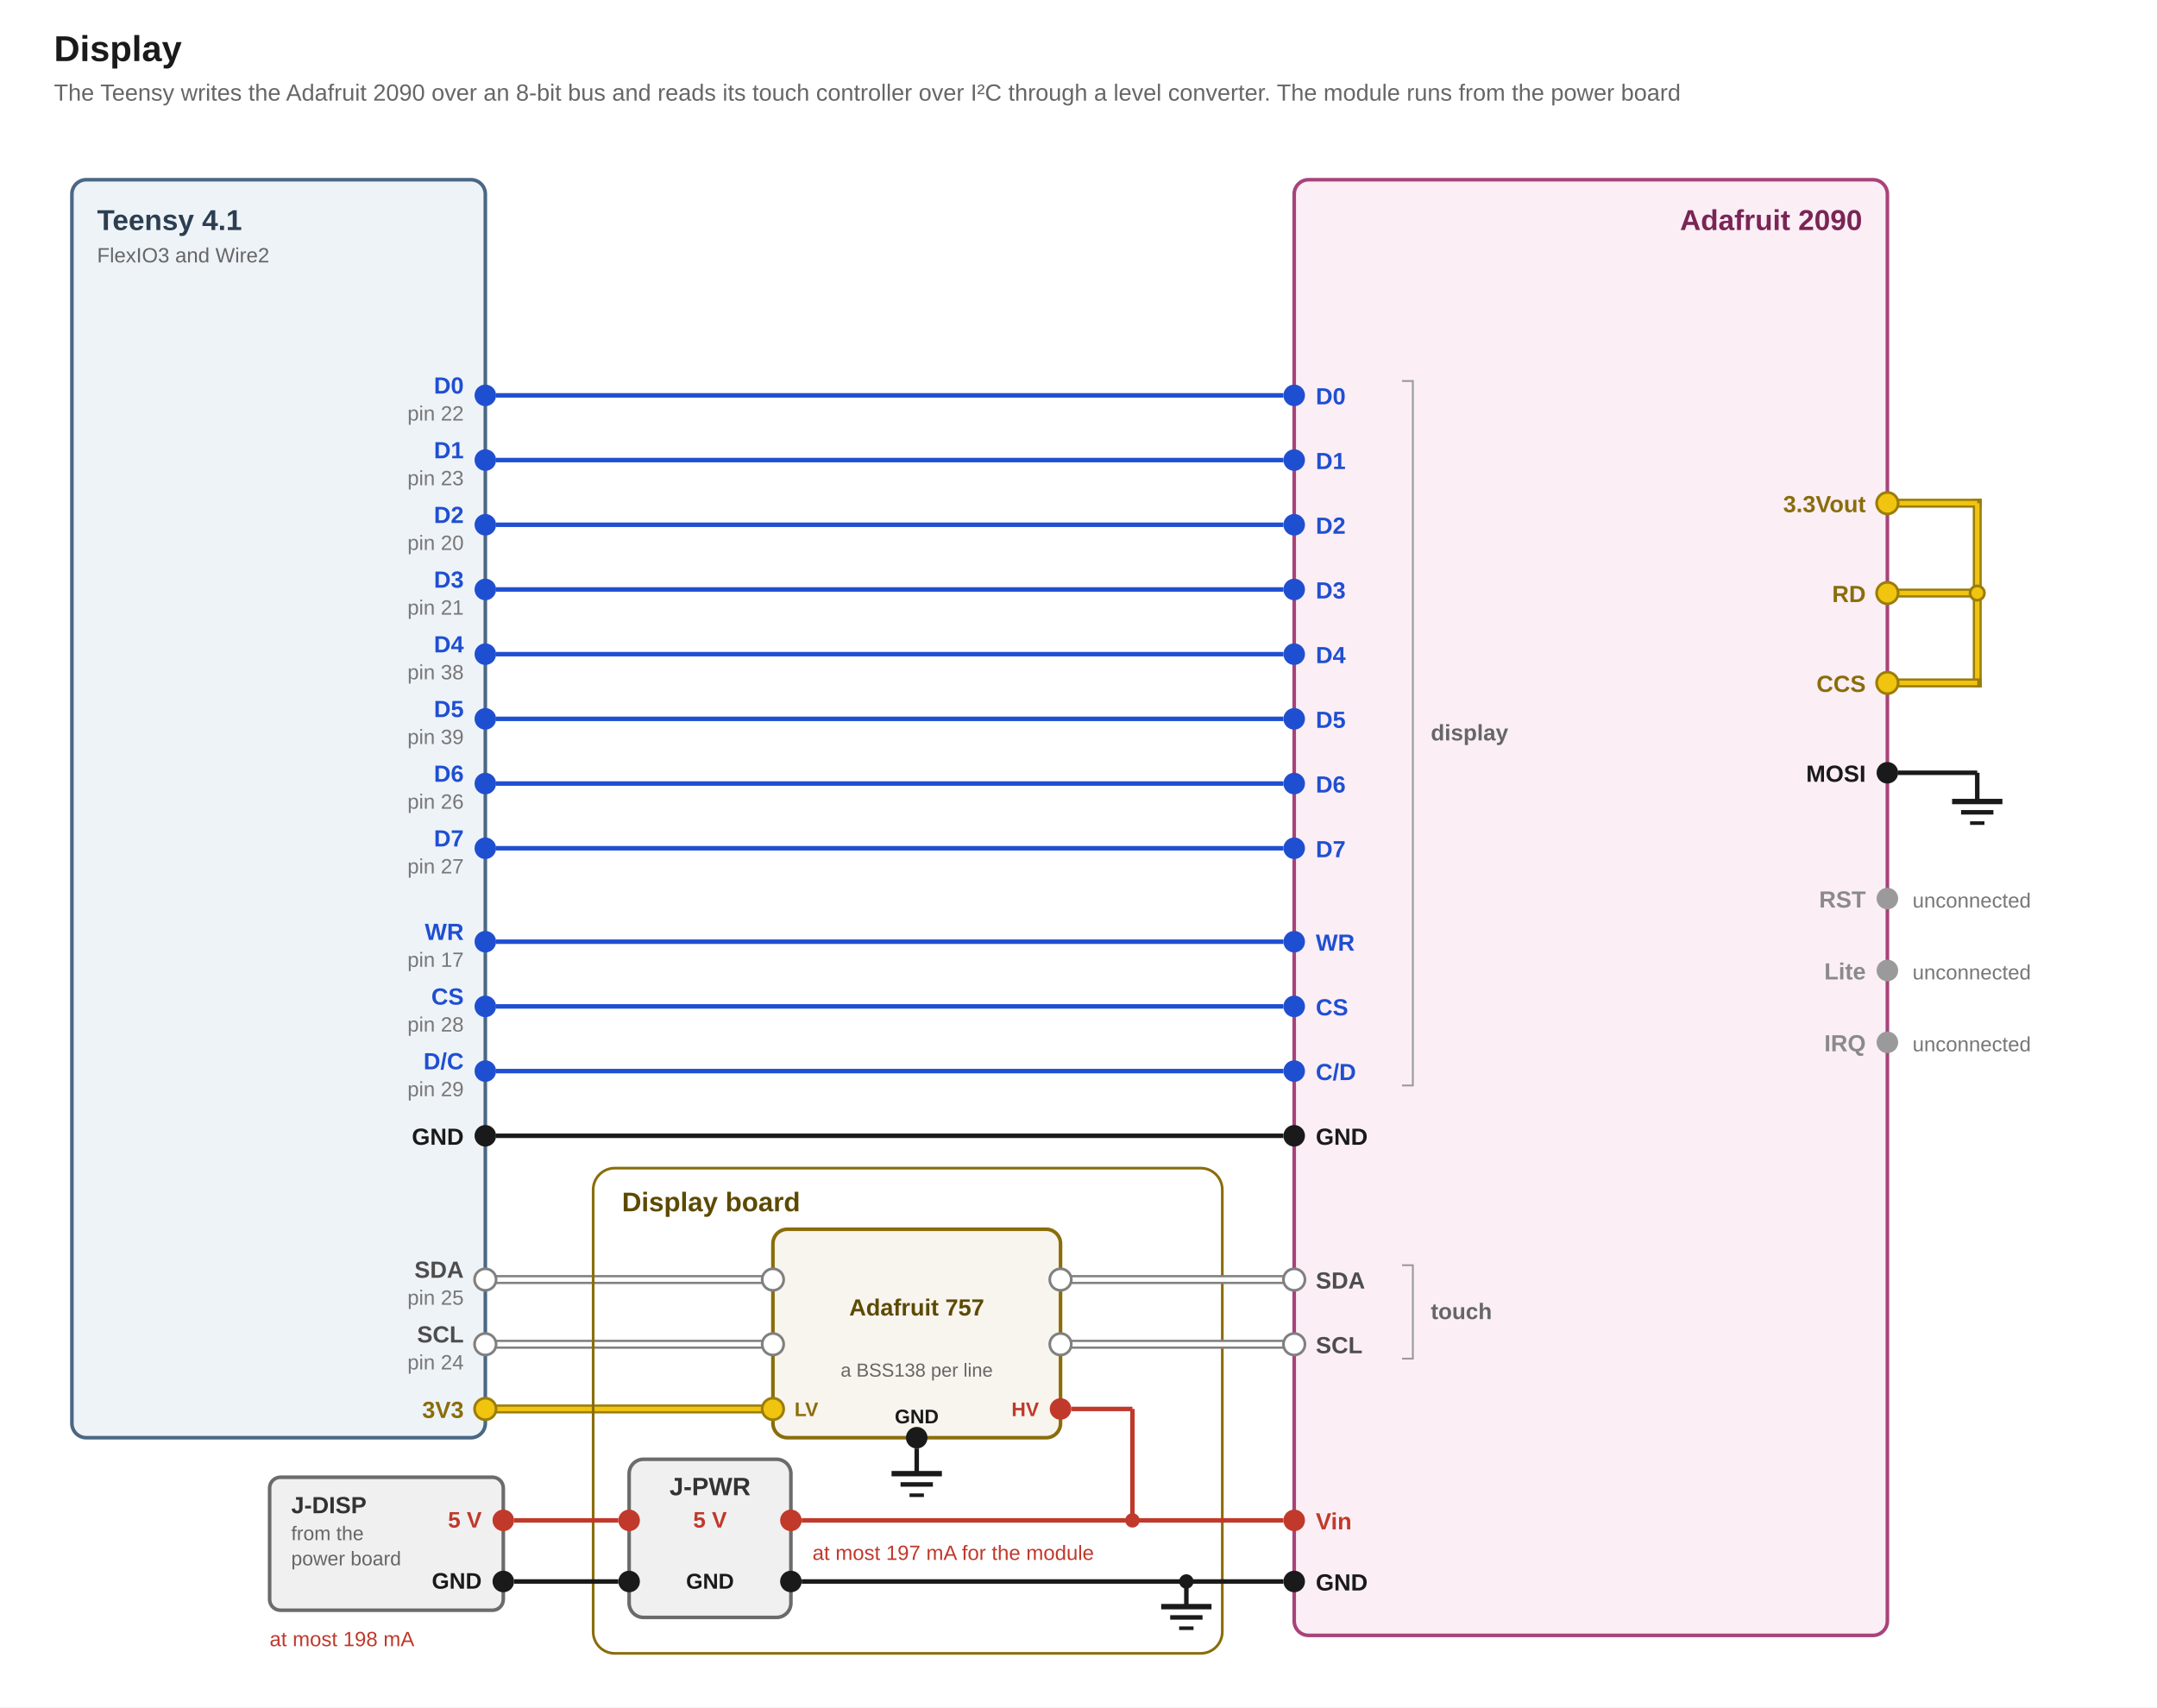
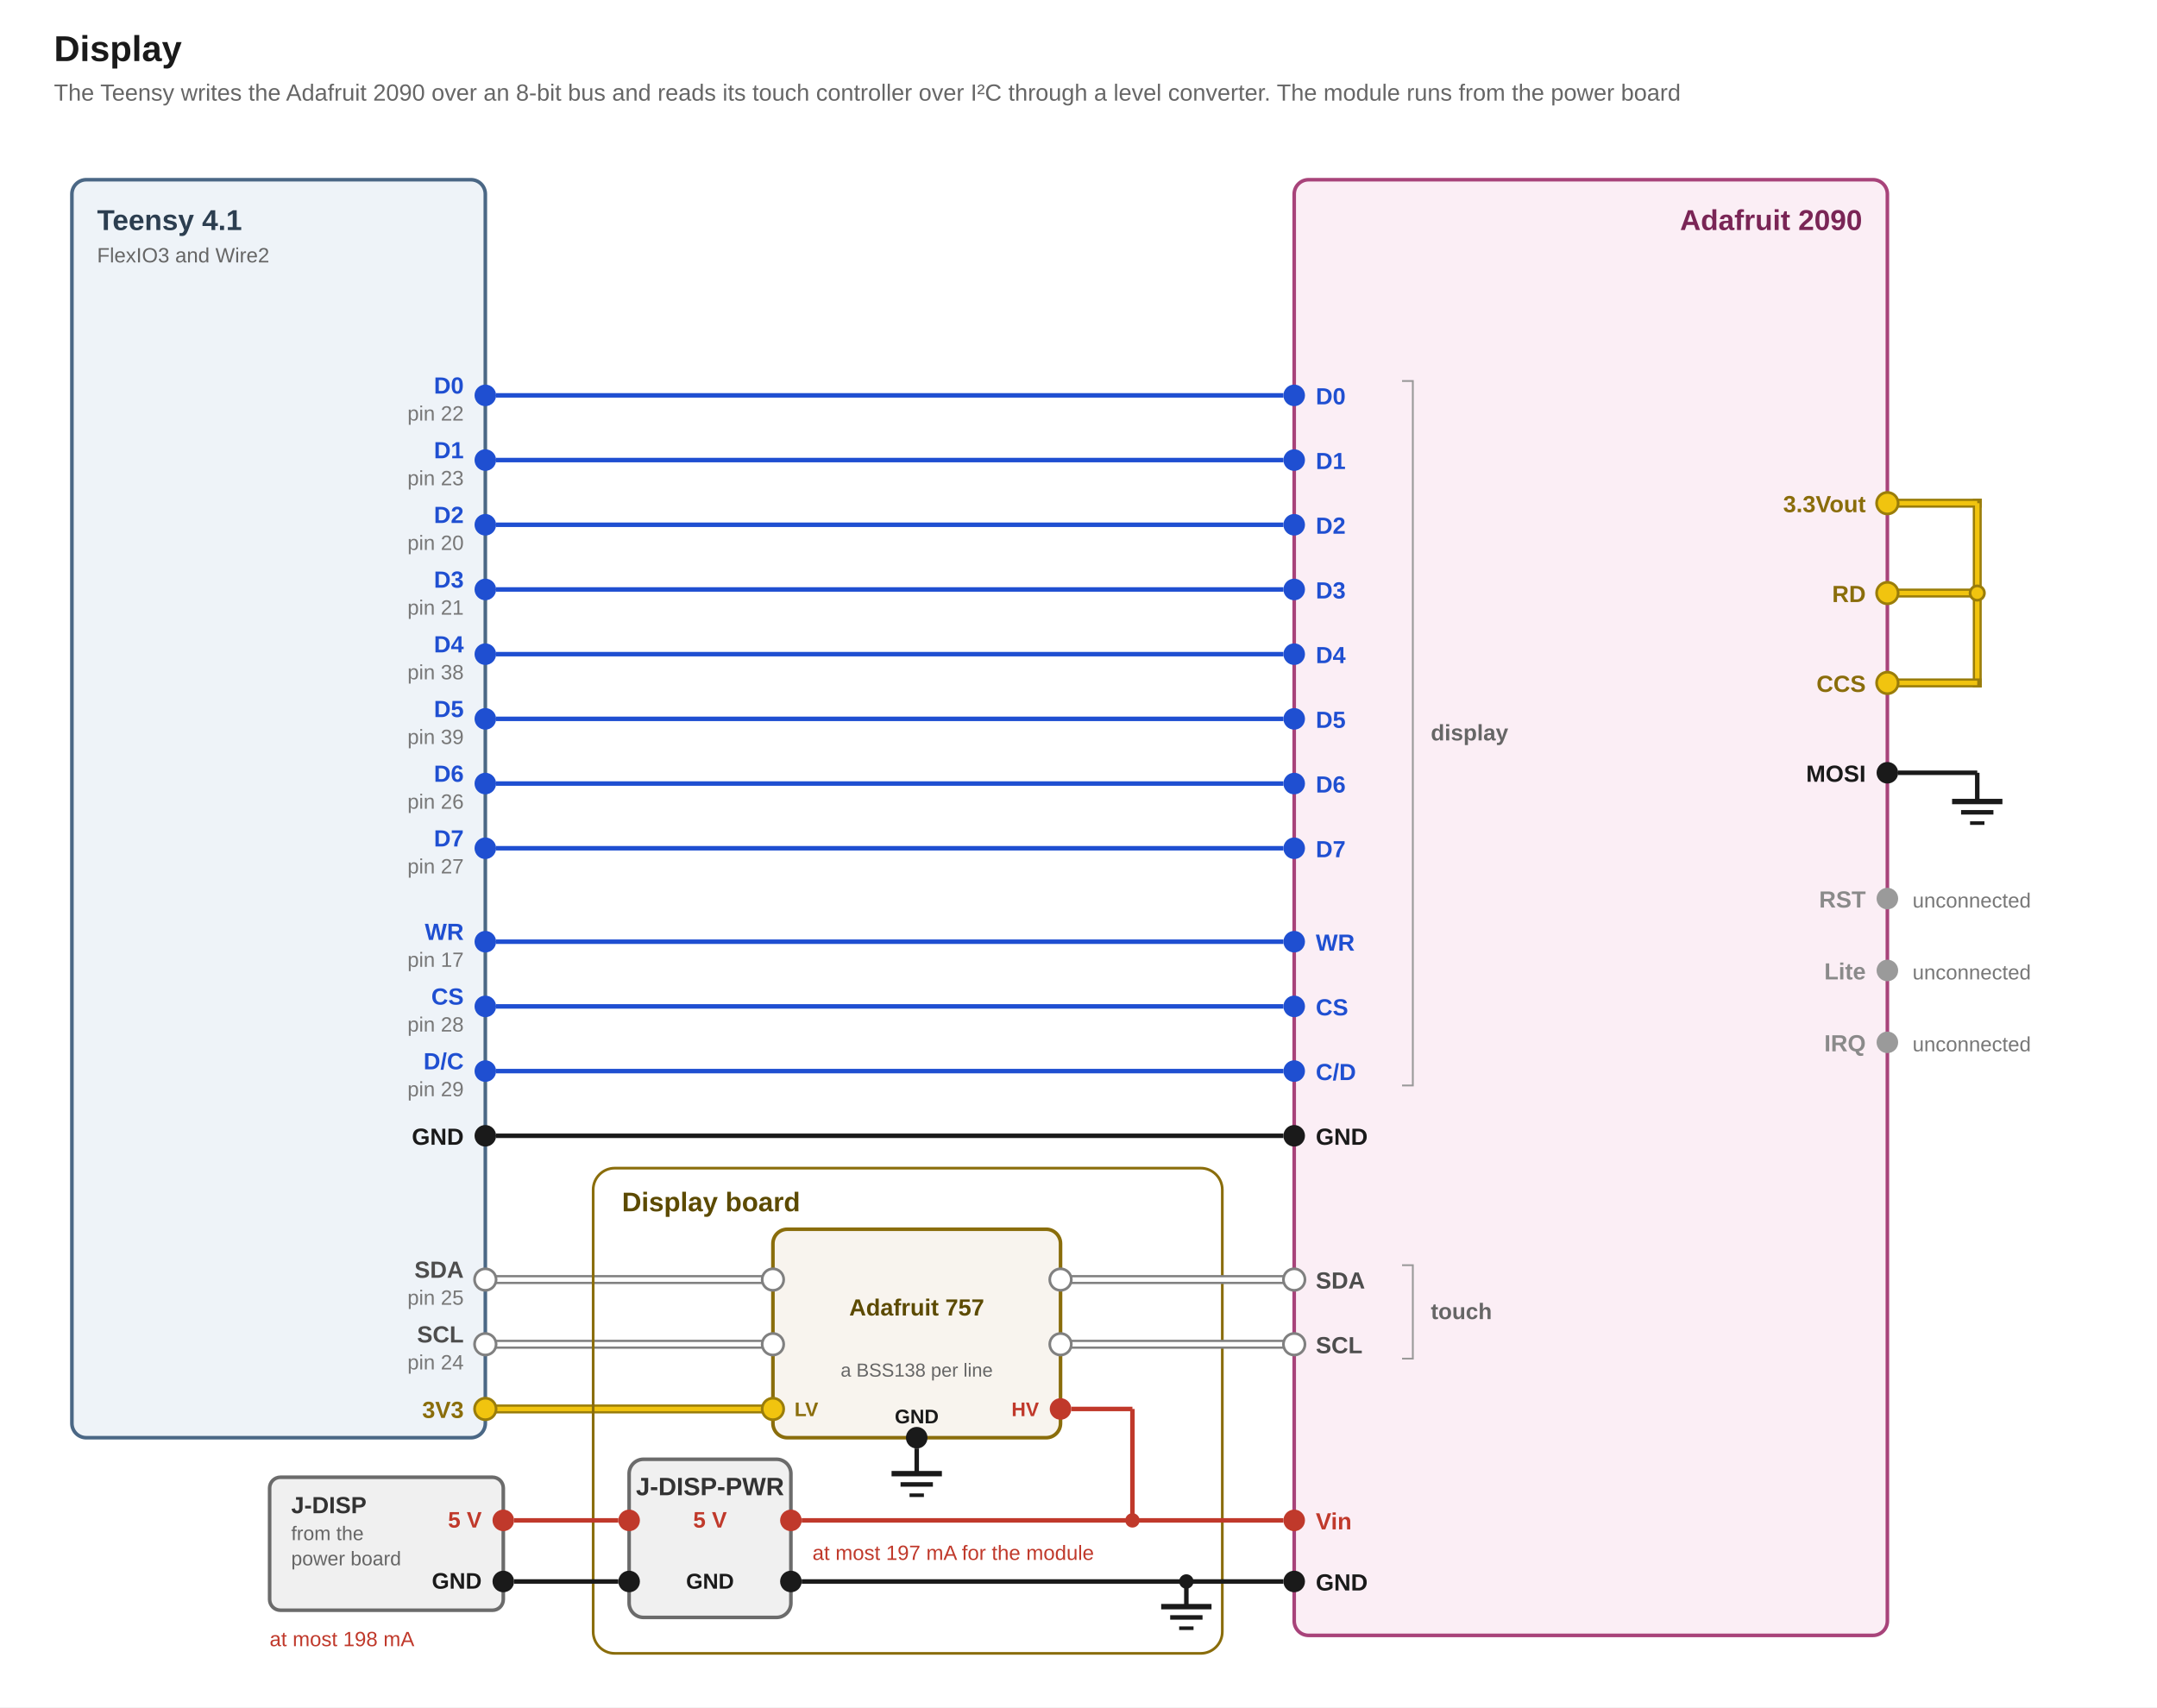
<svg xmlns="http://www.w3.org/2000/svg" viewBox="0 0 1200 950" font-family="Segoe UI, Arial, sans-serif">
  <rect x="0" y="0" width="1200" height="950" fill="#ffffff" />
  <text x="30" y="34" font-size="20" font-weight="700" fill="#1a1a1a">Display</text>
  <text x="30" y="56" font-size="13" fill="#666">The Teensy writes the Adafruit 2090 over an 8-bit bus and reads its touch controller over I²C through a level converter. The module runs from the power board</text>
  <rect x="40" y="100" width="230" height="700" rx="8" fill="#eef3f8" stroke="#4a6785" stroke-width="2" />
  <text x="54" y="128" font-size="16" font-weight="700" fill="#2c3e50">Teensy 4.1</text>
  <text x="54" y="146" font-size="11.5" fill="#666">FlexIO3 and Wire2</text>
  <rect x="720" y="100" width="330" height="810" rx="8" fill="#fbeef5" stroke="#a8437a" stroke-width="2" />
  <text x="1036" y="128" text-anchor="end" font-size="16" font-weight="700" fill="#7a2556">Adafruit 2090</text>
  <circle cx="270" cy="220" r="6" fill="#1f4fd1" />
  <text x="258" y="219" text-anchor="end" font-size="13" font-weight="700" fill="#1f4fd1">D0</text>
  <text x="258" y="234" text-anchor="end" font-size="11.5" fill="#777" data-pin="D0 to the display">pin 22</text>
  <line x1="276" y1="220" x2="714" y2="220" stroke="#1f4fd1" stroke-width="2.5" />
  <circle cx="720" cy="220" r="6" fill="#1f4fd1" />
  <text x="732" y="225" font-size="13" font-weight="700" fill="#1f4fd1">D0</text>
  <circle cx="270" cy="256" r="6" fill="#1f4fd1" />
  <text x="258" y="255" text-anchor="end" font-size="13" font-weight="700" fill="#1f4fd1">D1</text>
  <text x="258" y="270" text-anchor="end" font-size="11.5" fill="#777" data-pin="D1 to the display">pin 23</text>
  <line x1="276" y1="256" x2="714" y2="256" stroke="#1f4fd1" stroke-width="2.5" />
  <circle cx="720" cy="256" r="6" fill="#1f4fd1" />
  <text x="732" y="261" font-size="13" font-weight="700" fill="#1f4fd1">D1</text>
  <circle cx="270" cy="292" r="6" fill="#1f4fd1" />
  <text x="258" y="291" text-anchor="end" font-size="13" font-weight="700" fill="#1f4fd1">D2</text>
  <text x="258" y="306" text-anchor="end" font-size="11.5" fill="#777" data-pin="D2 to the display">pin 20</text>
  <line x1="276" y1="292" x2="714" y2="292" stroke="#1f4fd1" stroke-width="2.5" />
  <circle cx="720" cy="292" r="6" fill="#1f4fd1" />
  <text x="732" y="297" font-size="13" font-weight="700" fill="#1f4fd1">D2</text>
  <circle cx="270" cy="328" r="6" fill="#1f4fd1" />
  <text x="258" y="327" text-anchor="end" font-size="13" font-weight="700" fill="#1f4fd1">D3</text>
  <text x="258" y="342" text-anchor="end" font-size="11.5" fill="#777" data-pin="D3 to the display">pin 21</text>
  <line x1="276" y1="328" x2="714" y2="328" stroke="#1f4fd1" stroke-width="2.5" />
  <circle cx="720" cy="328" r="6" fill="#1f4fd1" />
  <text x="732" y="333" font-size="13" font-weight="700" fill="#1f4fd1">D3</text>
  <circle cx="270" cy="364" r="6" fill="#1f4fd1" />
  <text x="258" y="363" text-anchor="end" font-size="13" font-weight="700" fill="#1f4fd1">D4</text>
  <text x="258" y="378" text-anchor="end" font-size="11.5" fill="#777" data-pin="D4 to the display">pin 38</text>
  <line x1="276" y1="364" x2="714" y2="364" stroke="#1f4fd1" stroke-width="2.5" />
  <circle cx="720" cy="364" r="6" fill="#1f4fd1" />
  <text x="732" y="369" font-size="13" font-weight="700" fill="#1f4fd1">D4</text>
  <circle cx="270" cy="400" r="6" fill="#1f4fd1" />
  <text x="258" y="399" text-anchor="end" font-size="13" font-weight="700" fill="#1f4fd1">D5</text>
  <text x="258" y="414" text-anchor="end" font-size="11.5" fill="#777" data-pin="D5 to the display">pin 39</text>
  <line x1="276" y1="400" x2="714" y2="400" stroke="#1f4fd1" stroke-width="2.5" />
  <circle cx="720" cy="400" r="6" fill="#1f4fd1" />
  <text x="732" y="405" font-size="13" font-weight="700" fill="#1f4fd1">D5</text>
  <circle cx="270" cy="436" r="6" fill="#1f4fd1" />
  <text x="258" y="435" text-anchor="end" font-size="13" font-weight="700" fill="#1f4fd1">D6</text>
  <text x="258" y="450" text-anchor="end" font-size="11.5" fill="#777" data-pin="D6 to the display">pin 26</text>
  <line x1="276" y1="436" x2="714" y2="436" stroke="#1f4fd1" stroke-width="2.5" />
  <circle cx="720" cy="436" r="6" fill="#1f4fd1" />
  <text x="732" y="441" font-size="13" font-weight="700" fill="#1f4fd1">D6</text>
  <circle cx="270" cy="472" r="6" fill="#1f4fd1" />
  <text x="258" y="471" text-anchor="end" font-size="13" font-weight="700" fill="#1f4fd1">D7</text>
  <text x="258" y="486" text-anchor="end" font-size="11.5" fill="#777" data-pin="D7 to the display">pin 27</text>
  <line x1="276" y1="472" x2="714" y2="472" stroke="#1f4fd1" stroke-width="2.5" />
  <circle cx="720" cy="472" r="6" fill="#1f4fd1" />
  <text x="732" y="477" font-size="13" font-weight="700" fill="#1f4fd1">D7</text>
  <circle cx="270" cy="524" r="6" fill="#1f4fd1" />
  <text x="258" y="523" text-anchor="end" font-size="13" font-weight="700" fill="#1f4fd1">WR</text>
  <text x="258" y="538" text-anchor="end" font-size="11.5" fill="#777" data-pin="WR to the display">pin 17</text>
  <line x1="276" y1="524" x2="714" y2="524" stroke="#1f4fd1" stroke-width="2.5" />
  <circle cx="720" cy="524" r="6" fill="#1f4fd1" />
  <text x="732" y="529" font-size="13" font-weight="700" fill="#1f4fd1">WR</text>
  <circle cx="270" cy="560" r="6" fill="#1f4fd1" />
  <text x="258" y="559" text-anchor="end" font-size="13" font-weight="700" fill="#1f4fd1">CS</text>
  <text x="258" y="574" text-anchor="end" font-size="11.5" fill="#777" data-pin="CS to the display controller">pin 28</text>
  <line x1="276" y1="560" x2="714" y2="560" stroke="#1f4fd1" stroke-width="2.5" />
  <circle cx="720" cy="560" r="6" fill="#1f4fd1" />
  <text x="732" y="565" font-size="13" font-weight="700" fill="#1f4fd1">CS</text>
  <circle cx="270" cy="596" r="6" fill="#1f4fd1" />
  <text x="258" y="595" text-anchor="end" font-size="13" font-weight="700" fill="#1f4fd1">D/C</text>
  <text x="258" y="610" text-anchor="end" font-size="11.5" fill="#777" data-pin="D/C to the display">pin 29</text>
  <line x1="276" y1="596" x2="714" y2="596" stroke="#1f4fd1" stroke-width="2.5" />
  <circle cx="720" cy="596" r="6" fill="#1f4fd1" />
  <text x="732" y="601" font-size="13" font-weight="700" fill="#1f4fd1">C/D</text>
  <circle cx="270" cy="632" r="6" fill="#1a1a1a" />
  <text x="258" y="637" text-anchor="end" font-size="13" font-weight="700" fill="#1a1a1a">GND</text>
  <line x1="276" y1="632" x2="714" y2="632" stroke="#1a1a1a" stroke-width="2.5" />
  <circle cx="720" cy="632" r="6" fill="#1a1a1a" />
  <text x="732" y="637" font-size="13" font-weight="700" fill="#1a1a1a">GND</text>
  <text x="258" y="711" text-anchor="end" font-size="13" font-weight="700" fill="#4d4d4d">SDA</text>
  <text x="258" y="726" text-anchor="end" font-size="11.5" fill="#777" data-pin="SDA to the touch controller">pin 25</text>
  <line x1="276" y1="712" x2="424" y2="712" stroke="#808080" stroke-width="5" />
  <line x1="276" y1="712" x2="424" y2="712" stroke="#ffffff" stroke-width="2.5" />
  <text x="258" y="747" text-anchor="end" font-size="13" font-weight="700" fill="#4d4d4d">SCL</text>
  <text x="258" y="762" text-anchor="end" font-size="11.5" fill="#777" data-pin="SCL to the touch controller">pin 24</text>
  <line x1="276" y1="748" x2="424" y2="748" stroke="#808080" stroke-width="5" />
  <line x1="276" y1="748" x2="424" y2="748" stroke="#ffffff" stroke-width="2.5" />
  <text x="258" y="789" text-anchor="end" font-size="13" font-weight="700" fill="#8a6d0b">3V3</text>
  <line x1="276" y1="784" x2="424" y2="784" stroke="#9a7d0a" stroke-width="5" />
  <line x1="276" y1="784" x2="424" y2="784" stroke="#f1c40f" stroke-width="2.5" />
  <rect x="330" y="650" width="350" height="270" rx="12" fill="none" stroke="#8a6d0b" stroke-width="1.5" />
  <text x="346" y="674" font-size="15" font-weight="700" fill="#5c4a00">Display board</text>
  <rect x="430" y="684" width="160" height="116" rx="8" fill="#f8f4ee" stroke="#8a6d0b" stroke-width="2" />
  <text x="510" y="732" text-anchor="middle" font-size="13" font-weight="700" fill="#5c4a00">Adafruit 757</text>
  <text x="510" y="766" text-anchor="middle" font-size="10.5" fill="#666">a BSS138 per line</text>
  <text x="442" y="788" font-size="11" font-weight="700" fill="#8a6d0b">LV</text>
  <circle cx="590" cy="784" r="6" fill="#c0392b" />
  <text x="578" y="788" text-anchor="end" font-size="11" font-weight="700" fill="#c0392b">HV</text>
  <circle cx="510" cy="800" r="6" fill="#1a1a1a" />
  <text x="510" y="792" text-anchor="middle" font-size="11" font-weight="700" fill="#1a1a1a">GND</text>
  <line x1="510" y1="806" x2="510" y2="820" stroke="#1a1a1a" stroke-width="2.5" />
  <line x1="496" y1="820" x2="524" y2="820" stroke="#1a1a1a" stroke-width="3" />
  <line x1="501" y1="826" x2="519" y2="826" stroke="#1a1a1a" stroke-width="2.5" />
  <line x1="506" y1="832" x2="514" y2="832" stroke="#1a1a1a" stroke-width="2" />
  <line x1="596" y1="712" x2="714" y2="712" stroke="#808080" stroke-width="5" />
  <line x1="596" y1="748" x2="714" y2="748" stroke="#808080" stroke-width="5" />
  <line x1="596" y1="712" x2="714" y2="712" stroke="#ffffff" stroke-width="2.5" />
  <line x1="596" y1="748" x2="714" y2="748" stroke="#ffffff" stroke-width="2.5" />
  <line x1="596" y1="784" x2="630" y2="784" stroke="#c0392b" stroke-width="2.5" />
  <line x1="630" y1="784" x2="630" y2="846" stroke="#c0392b" stroke-width="2.5" />
  <circle cx="630" cy="846" r="4" fill="#c0392b" />
  <rect x="350" y="812" width="90" height="88" rx="8" fill="#f0f0f0" stroke="#6b6b6b" stroke-width="2" />
-   <text x="395" y="832" text-anchor="middle" font-size="14" font-weight="700" fill="#333333">J-PWR</text>
+   <text x="395" y="832" text-anchor="middle" font-size="14" font-weight="700" fill="#333333">J-DISP-PWR</text>
  <circle cx="350" cy="846" r="6" fill="#c0392b" />
  <circle cx="440" cy="846" r="6" fill="#c0392b" />
  <text x="395" y="850" text-anchor="middle" font-size="12.5" font-weight="700" fill="#c0392b" data-fig="v_rail">5 V</text>
  <circle cx="350" cy="880" r="6" fill="#1a1a1a" />
  <circle cx="440" cy="880" r="6" fill="#1a1a1a" />
  <text x="395" y="884" text-anchor="middle" font-size="12" font-weight="700" fill="#1a1a1a">GND</text>
  <line x1="446" y1="846" x2="714" y2="846" stroke="#c0392b" stroke-width="2.5" />
  <text x="452" y="868" font-size="11.5" fill="#c0392b" data-fig="i_module">at most 197 mA for the module</text>
  <line x1="446" y1="880" x2="714" y2="880" stroke="#1a1a1a" stroke-width="2.5" />
  <circle cx="660" cy="880" r="4" fill="#1a1a1a" />
  <line x1="660" y1="880" x2="660" y2="894" stroke="#1a1a1a" stroke-width="2.5" />
  <line x1="646" y1="894" x2="674" y2="894" stroke="#1a1a1a" stroke-width="3" />
  <line x1="651" y1="900" x2="669" y2="900" stroke="#1a1a1a" stroke-width="2.5" />
  <line x1="656" y1="906" x2="664" y2="906" stroke="#1a1a1a" stroke-width="2" />
  <rect x="150" y="822" width="130" height="74" rx="6" fill="#f0f0f0" stroke="#6b6b6b" stroke-width="2" />
  <text x="162" y="842" font-size="13" font-weight="700" fill="#333333">J-DISP</text>
  <text x="162" y="857" font-size="11" fill="#666">from the</text>
  <text x="162" y="871" font-size="11" fill="#666">power board</text>
  <circle cx="280" cy="846" r="6" fill="#c0392b" />
  <text x="268" y="850" text-anchor="end" font-size="12.5" font-weight="700" fill="#c0392b" data-fig="v_rail">5 V</text>
  <circle cx="280" cy="880" r="6" fill="#1a1a1a" />
  <text x="268" y="884" text-anchor="end" font-size="12.5" font-weight="700" fill="#1a1a1a">GND</text>
  <line x1="286" y1="846" x2="344" y2="846" stroke="#c0392b" stroke-width="2.5" />
  <line x1="286" y1="880" x2="344" y2="880" stroke="#1a1a1a" stroke-width="2.5" />
  <text x="150" y="916" font-size="11.5" fill="#c0392b" data-fig="i_disp">at most 198 mA</text>
  <text x="732" y="717" font-size="13" font-weight="700" fill="#4d4d4d">SDA</text>
  <text x="732" y="753" font-size="13" font-weight="700" fill="#4d4d4d">SCL</text>
  <circle cx="720" cy="846" r="6" fill="#c0392b" />
  <text x="732" y="851" font-size="13" font-weight="700" fill="#c0392b">Vin</text>
  <circle cx="720" cy="880" r="6" fill="#1a1a1a" />
  <text x="732" y="885" font-size="13" font-weight="700" fill="#1a1a1a">GND</text>
  <polyline points="780,212 786,212 786,604 780,604" fill="none" stroke="#999" stroke-width="1" />
  <text x="796" y="412" font-size="12.5" font-weight="700" fill="#666">display</text>
  <polyline points="780,704 786,704 786,756 780,756" fill="none" stroke="#999" stroke-width="1" />
  <text x="796" y="734" font-size="12.5" font-weight="700" fill="#666">touch</text>
  <text x="1038" y="335" text-anchor="end" font-size="13" font-weight="700" fill="#8a6d0b">RD</text>
  <text x="1038" y="385" text-anchor="end" font-size="13" font-weight="700" fill="#8a6d0b">CCS</text>
  <circle cx="1050" cy="430" r="6" fill="#1a1a1a" />
  <text x="1038" y="435" text-anchor="end" font-size="13" font-weight="700" fill="#1a1a1a">MOSI</text>
  <circle cx="1050" cy="500" r="6" fill="#9a9a9a" />
  <text x="1038" y="505" text-anchor="end" font-size="13" font-weight="700" fill="#8a8a8a">RST</text>
  <circle cx="1050" cy="540" r="6" fill="#9a9a9a" />
  <text x="1038" y="545" text-anchor="end" font-size="13" font-weight="700" fill="#8a8a8a">Lite</text>
  <circle cx="1050" cy="580" r="6" fill="#9a9a9a" />
  <text x="1038" y="585" text-anchor="end" font-size="13" font-weight="700" fill="#8a8a8a">IRQ</text>
  <text x="1038" y="285" text-anchor="end" font-size="13" font-weight="700" fill="#8a6d0b">3.3Vout</text>
  <line x1="1056" y1="280" x2="1102.5" y2="280" stroke="#9a7d0a" stroke-width="5" />
  <line x1="1100" y1="277.5" x2="1100" y2="382.5" stroke="#9a7d0a" stroke-width="5" />
  <line x1="1056" y1="330" x2="1100" y2="330" stroke="#9a7d0a" stroke-width="5" />
  <line x1="1056" y1="280" x2="1100" y2="280" stroke="#f1c40f" stroke-width="2.5" />
  <line x1="1100" y1="280" x2="1100" y2="380" stroke="#f1c40f" stroke-width="2.5" />
  <line x1="1056" y1="330" x2="1100" y2="330" stroke="#f1c40f" stroke-width="2.5" />
  <line x1="1056" y1="380" x2="1102.5" y2="380" stroke="#9a7d0a" stroke-width="5" />
  <line x1="1056" y1="380" x2="1100" y2="380" stroke="#f1c40f" stroke-width="2.5" />
  <line x1="1056" y1="430" x2="1100" y2="430" stroke="#1a1a1a" stroke-width="2.5" />
  <line x1="1100" y1="430" x2="1100" y2="446" stroke="#1a1a1a" stroke-width="2.5" />
  <line x1="1086" y1="446" x2="1114" y2="446" stroke="#1a1a1a" stroke-width="3" />
  <line x1="1091" y1="452" x2="1109" y2="452" stroke="#1a1a1a" stroke-width="2.5" />
  <line x1="1096" y1="458" x2="1104" y2="458" stroke="#1a1a1a" stroke-width="2" />
  <text x="1064" y="505" font-size="11.5" fill="#777">unconnected</text>
  <text x="1064" y="545" font-size="11.5" fill="#777">unconnected</text>
  <text x="1064" y="585" font-size="11.5" fill="#777">unconnected</text>
  <circle cx="270" cy="712" r="6" fill="#ffffff" stroke="#808080" stroke-width="1.5" />
  <circle cx="270" cy="748" r="6" fill="#ffffff" stroke="#808080" stroke-width="1.5" />
  <circle cx="270" cy="784" r="6" fill="#f1c40f" stroke="#9a7d0a" stroke-width="1.5" />
  <circle cx="430" cy="712" r="6" fill="#ffffff" stroke="#808080" stroke-width="1.5" />
  <circle cx="430" cy="748" r="6" fill="#ffffff" stroke="#808080" stroke-width="1.5" />
  <circle cx="430" cy="784" r="6" fill="#f1c40f" stroke="#9a7d0a" stroke-width="1.5" />
  <circle cx="590" cy="712" r="6" fill="#ffffff" stroke="#808080" stroke-width="1.5" />
  <circle cx="590" cy="748" r="6" fill="#ffffff" stroke="#808080" stroke-width="1.5" />
  <circle cx="720" cy="712" r="6" fill="#ffffff" stroke="#808080" stroke-width="1.5" />
  <circle cx="720" cy="748" r="6" fill="#ffffff" stroke="#808080" stroke-width="1.5" />
  <circle cx="1050" cy="330" r="6" fill="#f1c40f" stroke="#9a7d0a" stroke-width="1.5" />
  <circle cx="1050" cy="380" r="6" fill="#f1c40f" stroke="#9a7d0a" stroke-width="1.5" />
  <circle cx="1050" cy="280" r="6" fill="#f1c40f" stroke="#9a7d0a" stroke-width="1.5" />
  <circle cx="1100" cy="330" r="4" fill="#f1c40f" stroke="#9a7d0a" stroke-width="1.5" />
</svg>
